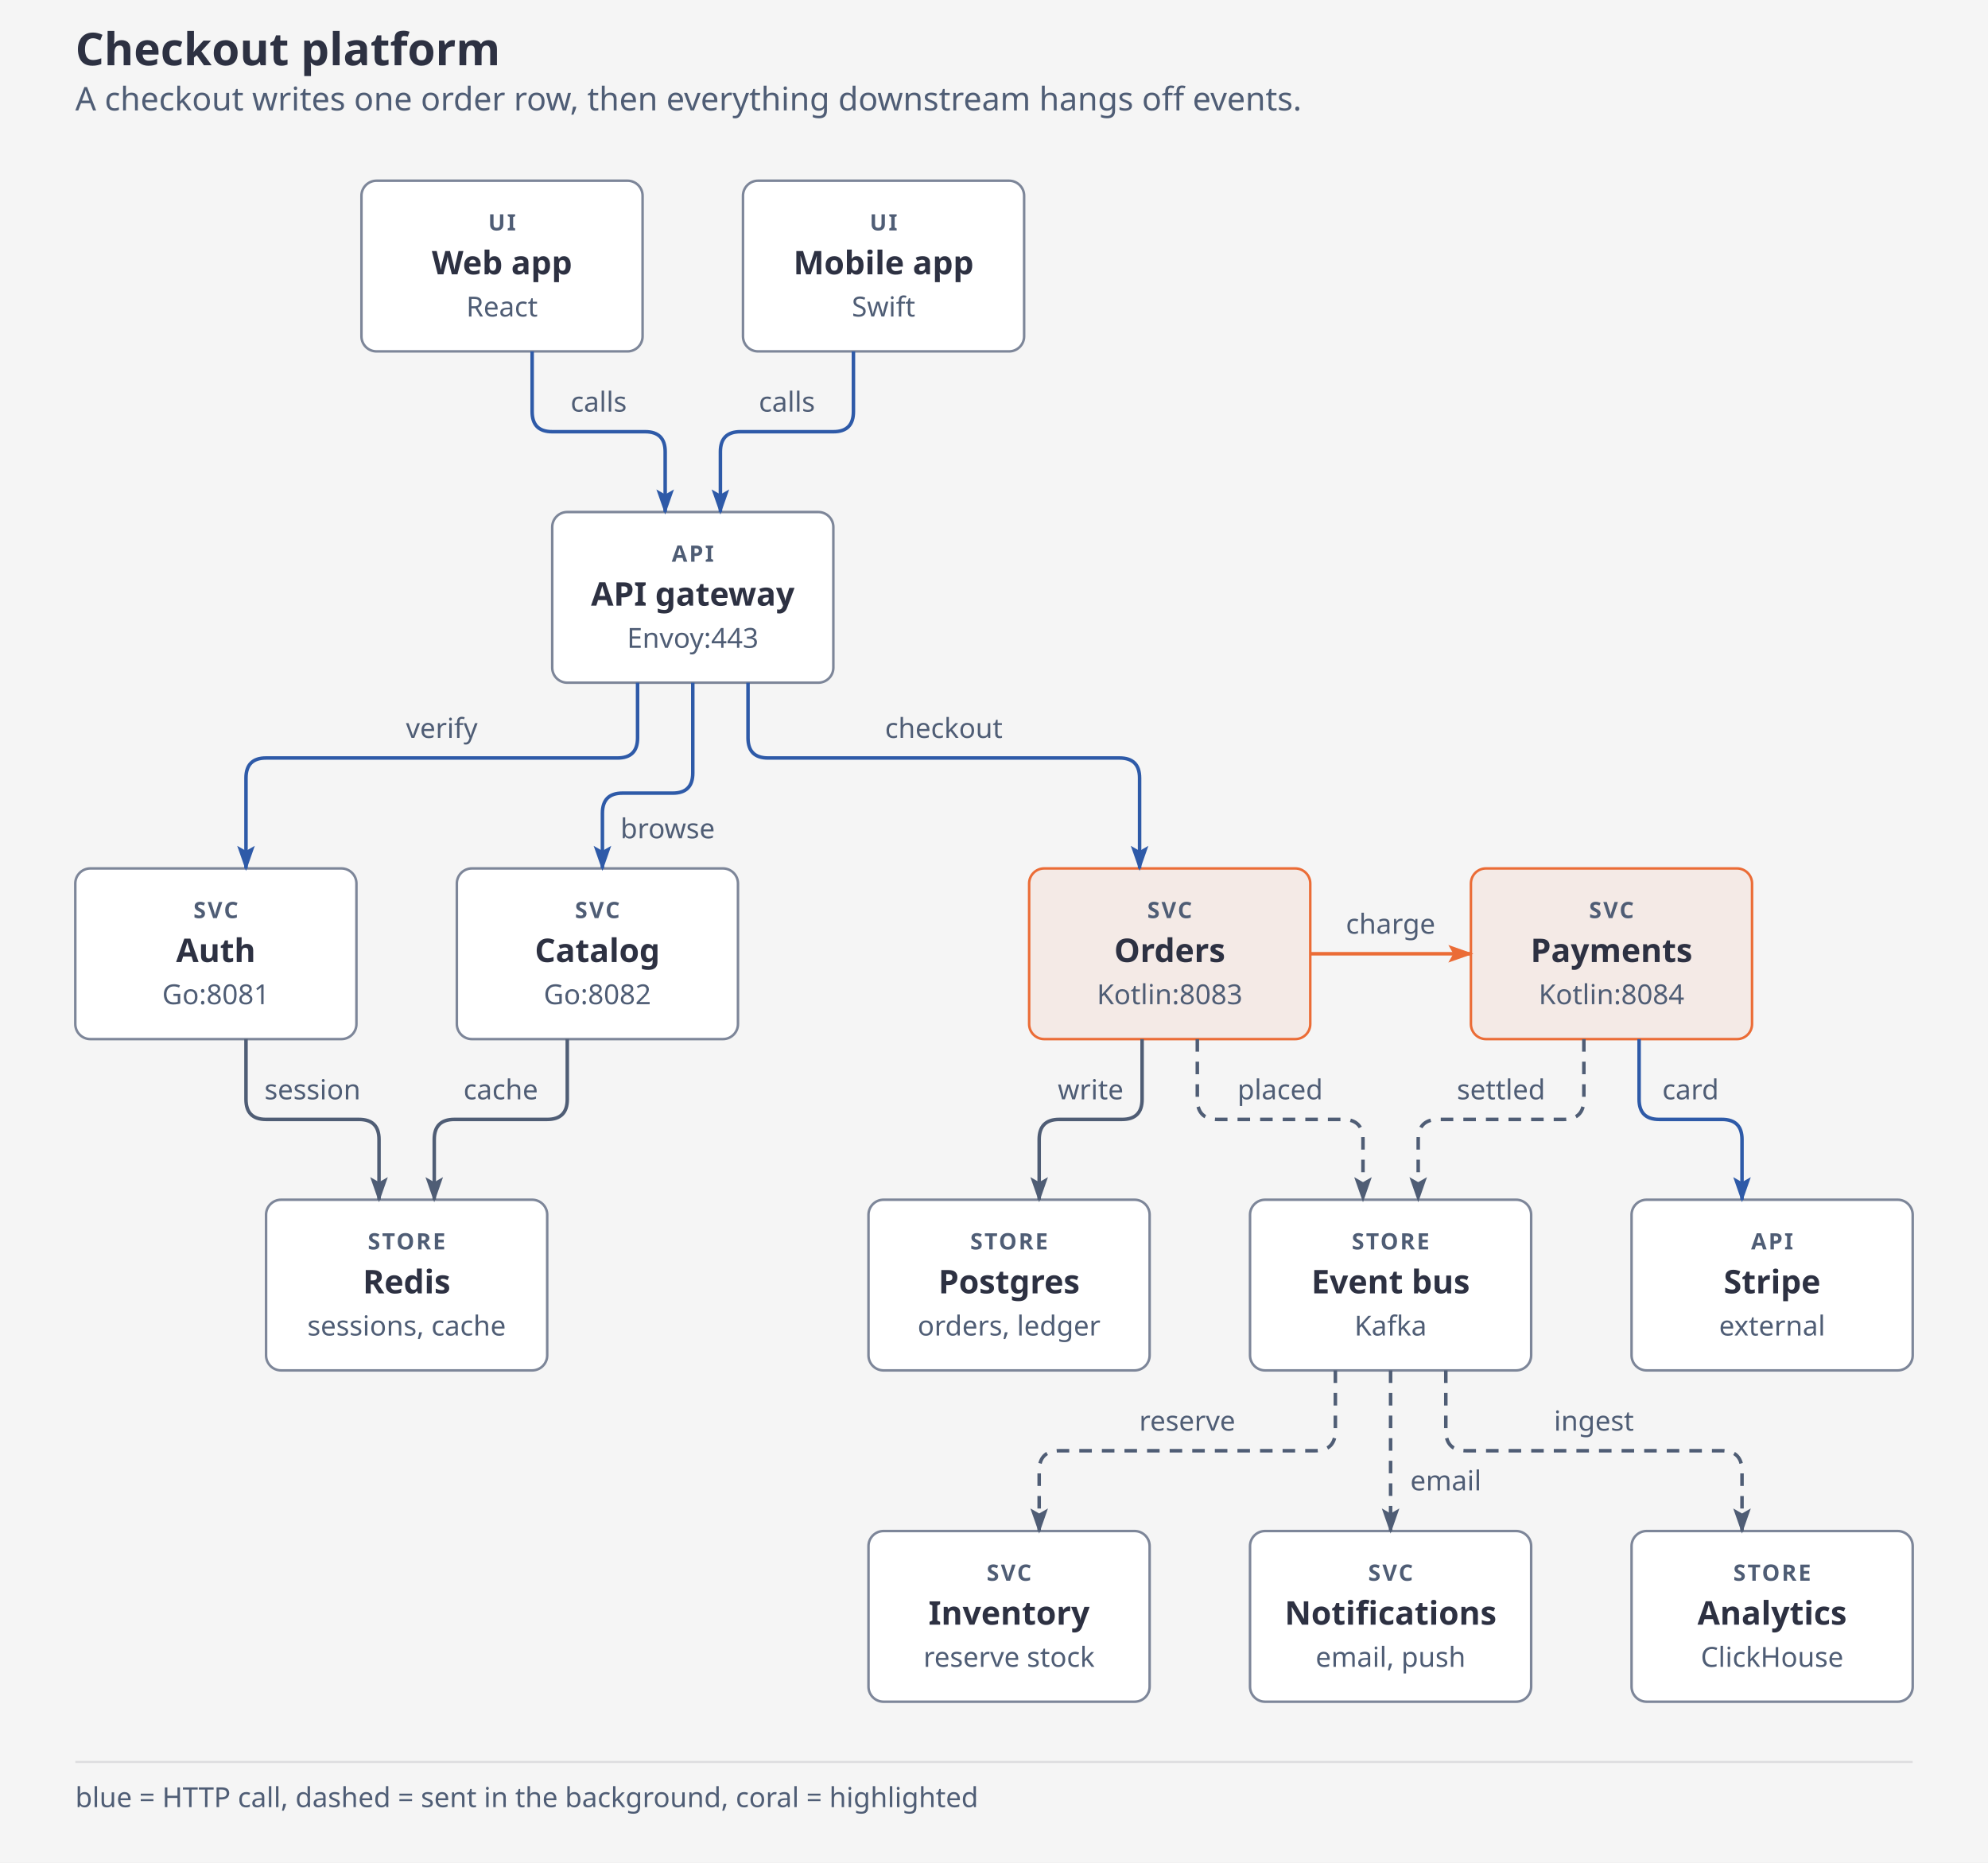
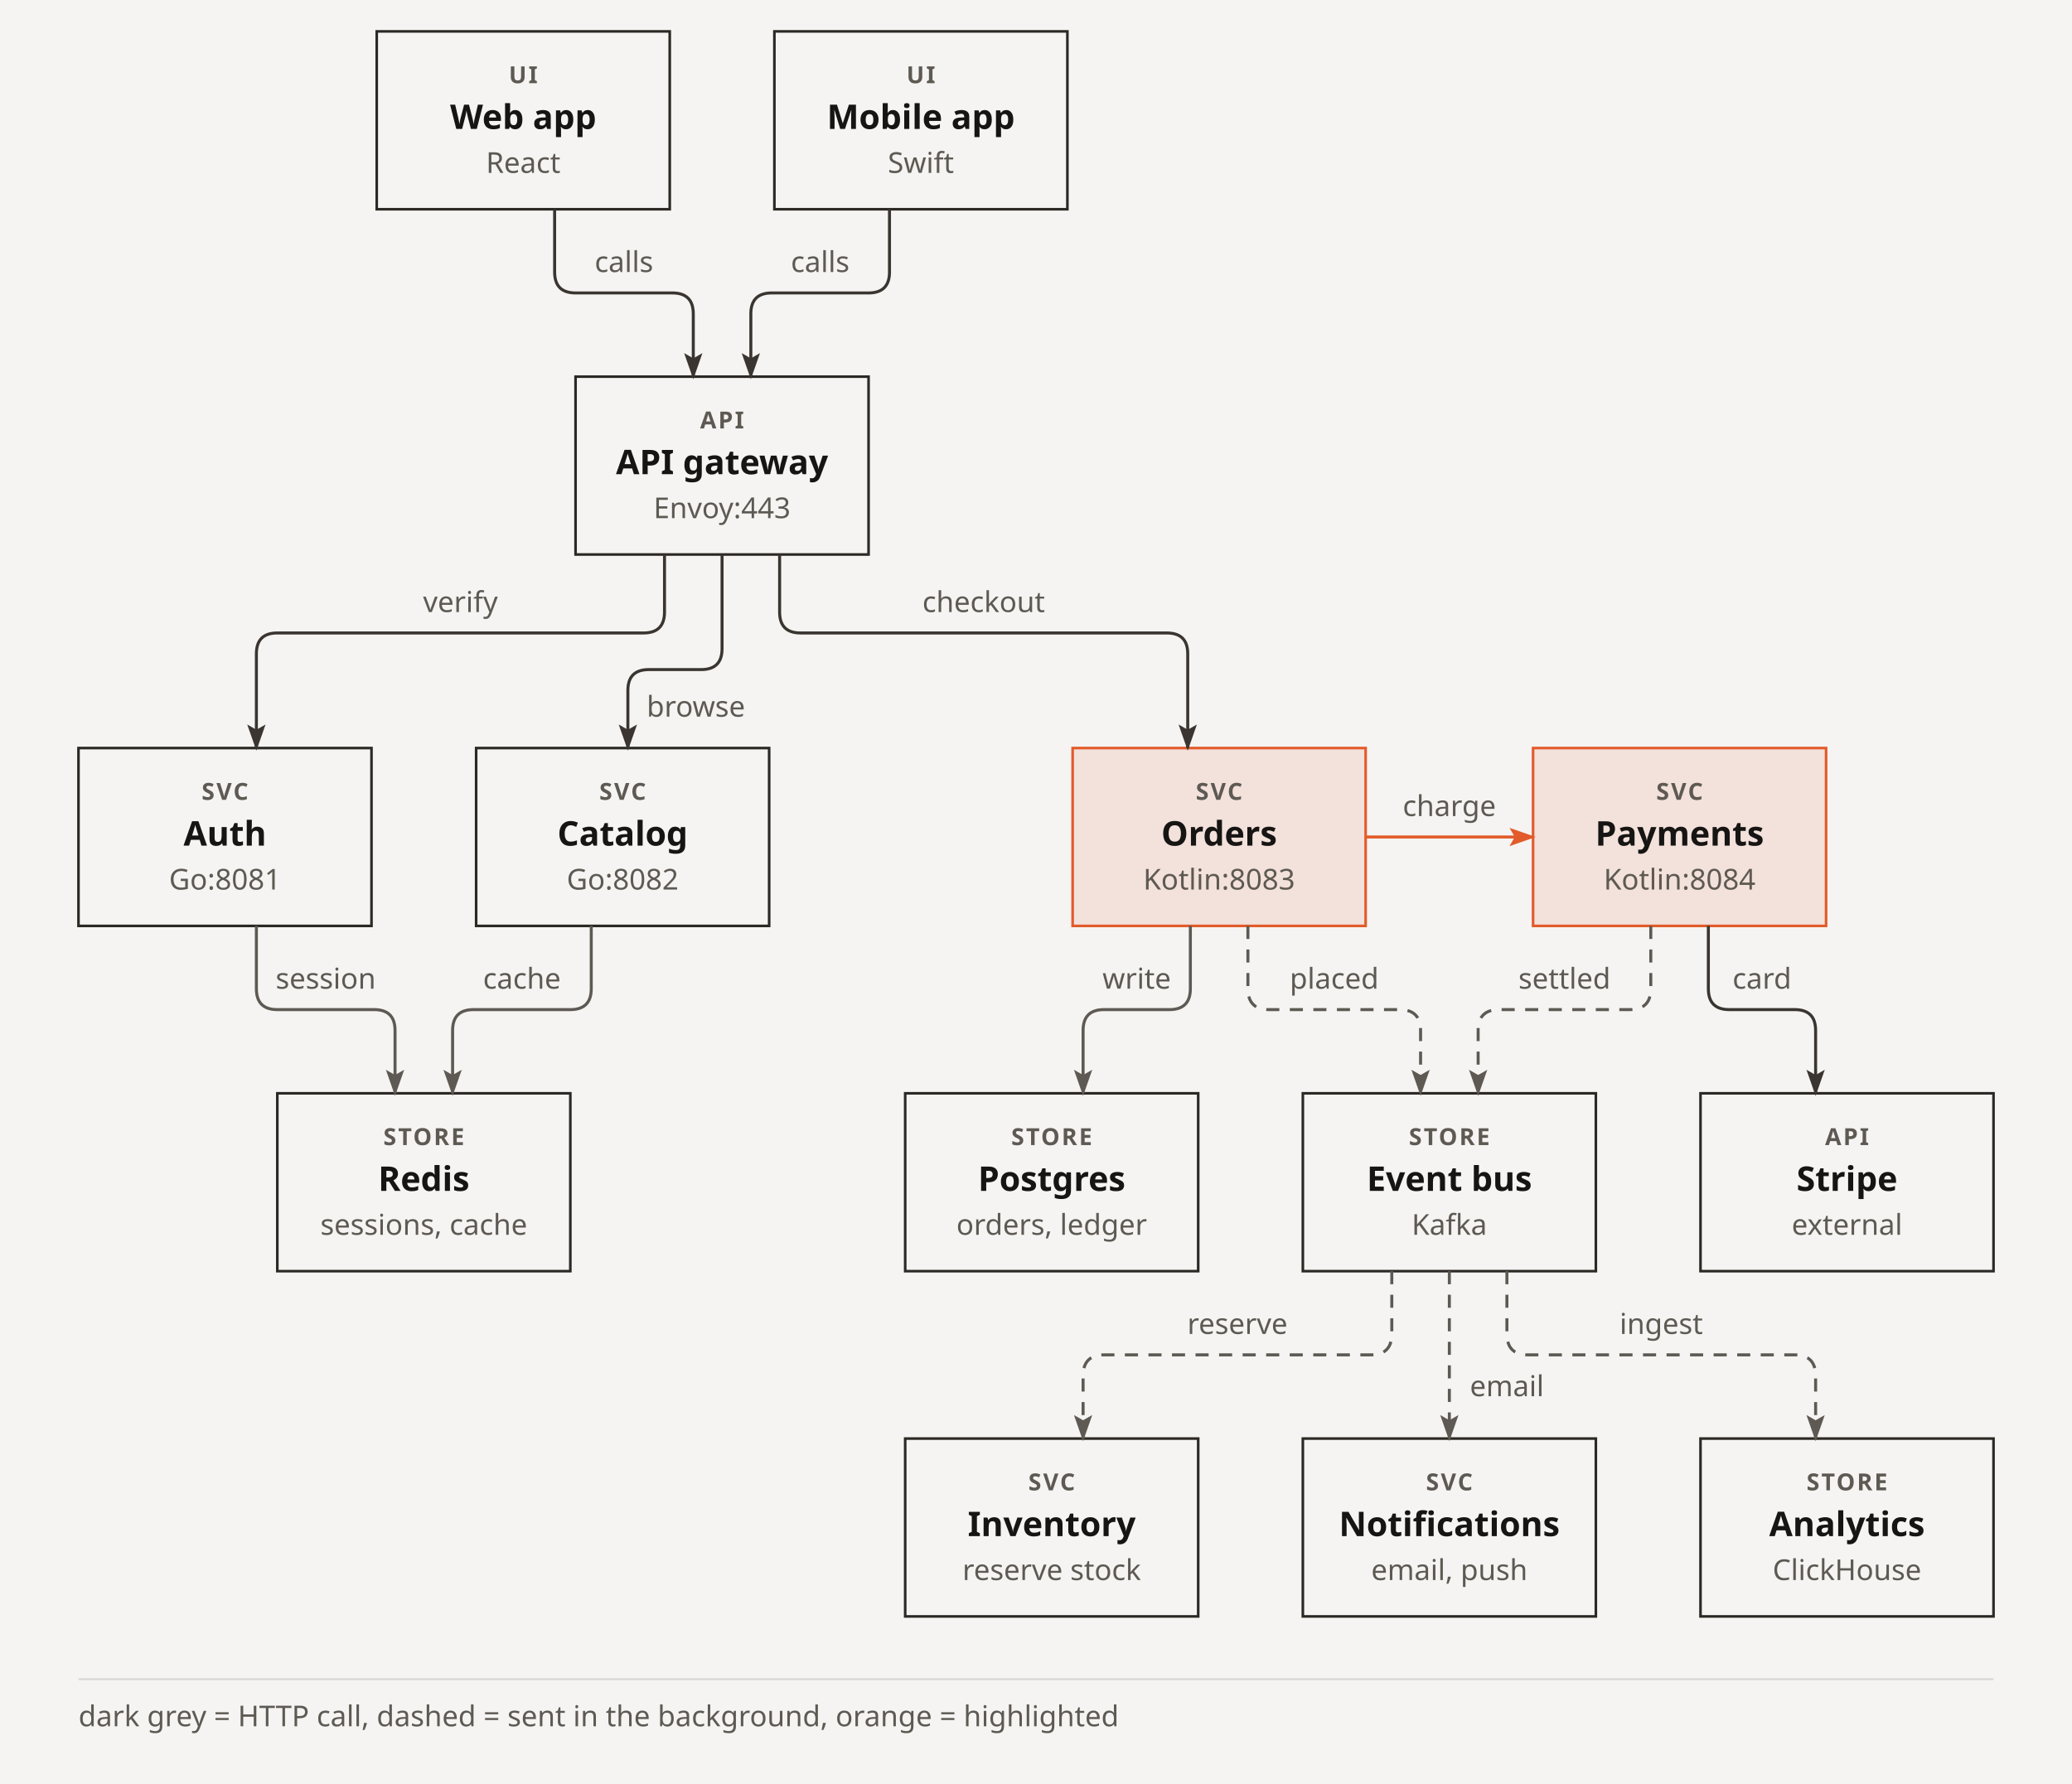
- <svg xmlns="http://www.w3.org/2000/svg" role="graphics-document" aria-roledescription="architecture diagram" data-legibility="all" viewBox="0 0 792 742" width="792">
-   <rect width="792" height="742" fill="#f5f5f5" aria-hidden="true" />
+ <svg xmlns="http://www.w3.org/2000/svg" role="graphics-document" aria-roledescription="architecture diagram" data-legibility="all" viewBox="0 66 792 682" width="792">
+   <rect width="792" height="748" fill="#f5f4f2" aria-hidden="true" />
  <defs>
    <marker id="a" markerWidth="10" markerHeight="7" refX="9" refY="3.5" orient="auto" markerUnits="userSpaceOnUse">
-       <polygon points="0 0,10 3.5,0 7,2 3.5" fill="#4f5d75" />
+       <polygon points="0 0,10 3.5,0 7,2 3.5" fill="#5e5953" />
    </marker>
    <marker id="aa" markerWidth="10" markerHeight="7" refX="9" refY="3.5" orient="auto" markerUnits="userSpaceOnUse">
-       <polygon points="0 0,10 3.5,0 7,2 3.5" fill="#eb6c36" />
+       <polygon points="0 0,10 3.5,0 7,2 3.5" fill="#e25b2a" />
    </marker>
    <marker id="al" markerWidth="10" markerHeight="7" refX="9" refY="3.5" orient="auto" markerUnits="userSpaceOnUse">
-       <polygon points="0 0,10 3.5,0 7,2 3.5" fill="#2e5aa8" />
+       <polygon points="0 0,10 3.5,0 7,2 3.5" fill="#3a3530" />
    </marker>
    <marker id="ar" markerWidth="10" markerHeight="7" refX="9" refY="3.5" orient="auto" markerUnits="userSpaceOnUse">
-       <polygon points="0 0,10 3.5,0 7,2 3.5" fill="#636c82" />
+       <polygon points="0 0,10 3.5,0 7,2 3.5" fill="#8c867e" />
    </marker>
  </defs>
-   <text x="30" y="26" font-size="18" font-weight="600" font-family="system-ui, 'Segoe UI', sans-serif" fill="#2d3142">Checkout platform</text>
-   <text x="30" y="44" font-size="13" font-family="system-ui, 'Segoe UI', sans-serif" fill="#4f5d75">A checkout writes one order row, then everything downstream hangs off events.</text>
-   <rect x="144" y="72" width="112" height="68" rx="6" fill="#f5f5f5" aria-hidden="true" />
-   <rect x="144" y="72" width="112" height="68" rx="6" fill="#ffffff" stroke="#7d8699" data-node="web" data-label="Web app" role="graphics-symbol" aria-roledescription="box" aria-label="Web app, React" />
-   <text x="200" y="91.8" font-size="9" font-weight="600" font-family="system-ui, 'Segoe UI', sans-serif" letter-spacing="0.7" fill="#4f5d75" text-anchor="middle" aria-hidden="true">UI</text>
-   <text x="200" y="109.3" font-size="13" font-weight="600" font-family="system-ui, 'Segoe UI', sans-serif" fill="#2d3142" text-anchor="middle" aria-hidden="true">Web app</text>
-   <text x="200" y="126.1" font-size="11" font-family="system-ui, 'Segoe UI', sans-serif" fill="#4f5d75" text-anchor="middle" aria-hidden="true">React</text>
-   <rect x="296" y="72" width="112" height="68" rx="6" fill="#f5f5f5" aria-hidden="true" />
-   <rect x="296" y="72" width="112" height="68" rx="6" fill="#ffffff" stroke="#7d8699" data-node="mobile" data-label="Mobile app" role="graphics-symbol" aria-roledescription="box" aria-label="Mobile app, Swift" />
-   <text x="352" y="91.8" font-size="9" font-weight="600" font-family="system-ui, 'Segoe UI', sans-serif" letter-spacing="0.7" fill="#4f5d75" text-anchor="middle" aria-hidden="true">UI</text>
-   <text x="352" y="109.3" font-size="13" font-weight="600" font-family="system-ui, 'Segoe UI', sans-serif" fill="#2d3142" text-anchor="middle" aria-hidden="true">Mobile app</text>
-   <text x="352" y="126.1" font-size="11" font-family="system-ui, 'Segoe UI', sans-serif" fill="#4f5d75" text-anchor="middle" aria-hidden="true">Swift</text>
-   <rect x="220" y="204" width="112" height="68" rx="6" fill="#f5f5f5" aria-hidden="true" />
-   <rect x="220" y="204" width="112" height="68" rx="6" fill="#ffffff" stroke="#7d8699" data-node="gw" data-label="API gateway" role="graphics-symbol" aria-roledescription="box" aria-label="API gateway, Envoy:443" />
-   <text x="276" y="223.8" font-size="9" font-weight="600" font-family="system-ui, 'Segoe UI', sans-serif" letter-spacing="0.7" fill="#4f5d75" text-anchor="middle" aria-hidden="true">API</text>
-   <text x="276" y="241.3" font-size="13" font-weight="600" font-family="system-ui, 'Segoe UI', sans-serif" fill="#2d3142" text-anchor="middle" aria-hidden="true">API gateway</text>
-   <text x="276" y="258.1" font-size="11" font-family="system-ui, 'Segoe UI', sans-serif" fill="#4f5d75" text-anchor="middle" aria-hidden="true">Envoy:443</text>
-   <rect x="30" y="346" width="112" height="68" rx="6" fill="#f5f5f5" aria-hidden="true" />
-   <rect x="30" y="346" width="112" height="68" rx="6" fill="#ffffff" stroke="#7d8699" data-node="auth" data-label="Auth" role="graphics-symbol" aria-roledescription="box" aria-label="Auth, Go:8081" />
-   <text x="86" y="365.8" font-size="9" font-weight="600" font-family="system-ui, 'Segoe UI', sans-serif" letter-spacing="0.7" fill="#4f5d75" text-anchor="middle" aria-hidden="true">SVC</text>
-   <text x="86" y="383.3" font-size="13" font-weight="600" font-family="system-ui, 'Segoe UI', sans-serif" fill="#2d3142" text-anchor="middle" aria-hidden="true">Auth</text>
-   <text x="86" y="400.1" font-size="11" font-family="system-ui, 'Segoe UI', sans-serif" fill="#4f5d75" text-anchor="middle" aria-hidden="true">Go:8081</text>
-   <rect x="182" y="346" width="112" height="68" rx="6" fill="#f5f5f5" aria-hidden="true" />
-   <rect x="182" y="346" width="112" height="68" rx="6" fill="#ffffff" stroke="#7d8699" data-node="catalog" data-label="Catalog" role="graphics-symbol" aria-roledescription="box" aria-label="Catalog, Go:8082" />
-   <text x="238" y="365.8" font-size="9" font-weight="600" font-family="system-ui, 'Segoe UI', sans-serif" letter-spacing="0.7" fill="#4f5d75" text-anchor="middle" aria-hidden="true">SVC</text>
-   <text x="238" y="383.3" font-size="13" font-weight="600" font-family="system-ui, 'Segoe UI', sans-serif" fill="#2d3142" text-anchor="middle" aria-hidden="true">Catalog</text>
-   <text x="238" y="400.1" font-size="11" font-family="system-ui, 'Segoe UI', sans-serif" fill="#4f5d75" text-anchor="middle" aria-hidden="true">Go:8082</text>
-   <rect x="410" y="346" width="112" height="68" rx="6" fill="#f5f5f5" aria-hidden="true" />
-   <rect x="410" y="346" width="112" height="68" rx="6" fill="rgba(235,108,54,0.08)" stroke="#eb6c36" data-node="orders" data-label="Orders" role="graphics-symbol" aria-roledescription="box" aria-label="Orders, Kotlin:8083" />
-   <text x="466" y="365.8" font-size="9" font-weight="600" font-family="system-ui, 'Segoe UI', sans-serif" letter-spacing="0.7" fill="#4f5d75" text-anchor="middle" aria-hidden="true">SVC</text>
-   <text x="466" y="383.3" font-size="13" font-weight="600" font-family="system-ui, 'Segoe UI', sans-serif" fill="#2d3142" text-anchor="middle" aria-hidden="true">Orders</text>
-   <text x="466" y="400.1" font-size="11" font-family="system-ui, 'Segoe UI', sans-serif" fill="#4f5d75" text-anchor="middle" aria-hidden="true">Kotlin:8083</text>
-   <rect x="586" y="346" width="112" height="68" rx="6" fill="#f5f5f5" aria-hidden="true" />
-   <rect x="586" y="346" width="112" height="68" rx="6" fill="rgba(235,108,54,0.08)" stroke="#eb6c36" data-node="pay" data-label="Payments" role="graphics-symbol" aria-roledescription="box" aria-label="Payments, Kotlin:8084" />
-   <text x="642" y="365.8" font-size="9" font-weight="600" font-family="system-ui, 'Segoe UI', sans-serif" letter-spacing="0.7" fill="#4f5d75" text-anchor="middle" aria-hidden="true">SVC</text>
-   <text x="642" y="383.3" font-size="13" font-weight="600" font-family="system-ui, 'Segoe UI', sans-serif" fill="#2d3142" text-anchor="middle" aria-hidden="true">Payments</text>
-   <text x="642" y="400.1" font-size="11" font-family="system-ui, 'Segoe UI', sans-serif" fill="#4f5d75" text-anchor="middle" aria-hidden="true">Kotlin:8084</text>
-   <rect x="106" y="478" width="112" height="68" rx="6" fill="#f5f5f5" aria-hidden="true" />
-   <rect x="106" y="478" width="112" height="68" rx="6" fill="#ffffff" stroke="#7d8699" data-node="redis" data-label="Redis" role="graphics-symbol" aria-roledescription="box" aria-label="Redis, sessions, cache" />
-   <text x="162" y="497.8" font-size="9" font-weight="600" font-family="system-ui, 'Segoe UI', sans-serif" letter-spacing="0.7" fill="#4f5d75" text-anchor="middle" aria-hidden="true">STORE</text>
-   <text x="162" y="515.3" font-size="13" font-weight="600" font-family="system-ui, 'Segoe UI', sans-serif" fill="#2d3142" text-anchor="middle" aria-hidden="true">Redis</text>
-   <text x="162" y="532.1" font-size="11" font-family="system-ui, 'Segoe UI', sans-serif" fill="#4f5d75" text-anchor="middle" aria-hidden="true">sessions, cache</text>
-   <rect x="346" y="478" width="112" height="68" rx="6" fill="#f5f5f5" aria-hidden="true" />
-   <rect x="346" y="478" width="112" height="68" rx="6" fill="#ffffff" stroke="#7d8699" data-node="pg" data-label="Postgres" role="graphics-symbol" aria-roledescription="box" aria-label="Postgres, orders, ledger" />
-   <text x="402" y="497.8" font-size="9" font-weight="600" font-family="system-ui, 'Segoe UI', sans-serif" letter-spacing="0.7" fill="#4f5d75" text-anchor="middle" aria-hidden="true">STORE</text>
-   <text x="402" y="515.3" font-size="13" font-weight="600" font-family="system-ui, 'Segoe UI', sans-serif" fill="#2d3142" text-anchor="middle" aria-hidden="true">Postgres</text>
-   <text x="402" y="532.1" font-size="11" font-family="system-ui, 'Segoe UI', sans-serif" fill="#4f5d75" text-anchor="middle" aria-hidden="true">orders, ledger</text>
-   <rect x="498" y="478" width="112" height="68" rx="6" fill="#f5f5f5" aria-hidden="true" />
-   <rect x="498" y="478" width="112" height="68" rx="6" fill="#ffffff" stroke="#7d8699" data-node="bus" data-label="Event bus" role="graphics-symbol" aria-roledescription="box" aria-label="Event bus, Kafka" />
-   <text x="554" y="497.8" font-size="9" font-weight="600" font-family="system-ui, 'Segoe UI', sans-serif" letter-spacing="0.7" fill="#4f5d75" text-anchor="middle" aria-hidden="true">STORE</text>
-   <text x="554" y="515.3" font-size="13" font-weight="600" font-family="system-ui, 'Segoe UI', sans-serif" fill="#2d3142" text-anchor="middle" aria-hidden="true">Event bus</text>
-   <text x="554" y="532.1" font-size="11" font-family="system-ui, 'Segoe UI', sans-serif" fill="#4f5d75" text-anchor="middle" aria-hidden="true">Kafka</text>
-   <rect x="650" y="478" width="112" height="68" rx="6" fill="#f5f5f5" aria-hidden="true" />
-   <rect x="650" y="478" width="112" height="68" rx="6" fill="#ffffff" stroke="#7d8699" data-node="stripe" data-label="Stripe" role="graphics-symbol" aria-roledescription="box" aria-label="Stripe, external" />
-   <text x="706" y="497.8" font-size="9" font-weight="600" font-family="system-ui, 'Segoe UI', sans-serif" letter-spacing="0.7" fill="#4f5d75" text-anchor="middle" aria-hidden="true">API</text>
-   <text x="706" y="515.3" font-size="13" font-weight="600" font-family="system-ui, 'Segoe UI', sans-serif" fill="#2d3142" text-anchor="middle" aria-hidden="true">Stripe</text>
-   <text x="706" y="532.1" font-size="11" font-family="system-ui, 'Segoe UI', sans-serif" fill="#4f5d75" text-anchor="middle" aria-hidden="true">external</text>
-   <rect x="346" y="610" width="112" height="68" rx="6" fill="#f5f5f5" aria-hidden="true" />
-   <rect x="346" y="610" width="112" height="68" rx="6" fill="#ffffff" stroke="#7d8699" data-node="inventory" data-label="Inventory" role="graphics-symbol" aria-roledescription="box" aria-label="Inventory, reserve stock" />
-   <text x="402" y="629.8" font-size="9" font-weight="600" font-family="system-ui, 'Segoe UI', sans-serif" letter-spacing="0.7" fill="#4f5d75" text-anchor="middle" aria-hidden="true">SVC</text>
-   <text x="402" y="647.3" font-size="13" font-weight="600" font-family="system-ui, 'Segoe UI', sans-serif" fill="#2d3142" text-anchor="middle" aria-hidden="true">Inventory</text>
-   <text x="402" y="664.1" font-size="11" font-family="system-ui, 'Segoe UI', sans-serif" fill="#4f5d75" text-anchor="middle" aria-hidden="true">reserve stock</text>
-   <rect x="498" y="610" width="112" height="68" rx="6" fill="#f5f5f5" aria-hidden="true" />
-   <rect x="498" y="610" width="112" height="68" rx="6" fill="#ffffff" stroke="#7d8699" data-node="notify" data-label="Notifications" role="graphics-symbol" aria-roledescription="box" aria-label="Notifications, email, push" />
-   <text x="554" y="629.8" font-size="9" font-weight="600" font-family="system-ui, 'Segoe UI', sans-serif" letter-spacing="0.7" fill="#4f5d75" text-anchor="middle" aria-hidden="true">SVC</text>
-   <text x="554" y="647.3" font-size="13" font-weight="600" font-family="system-ui, 'Segoe UI', sans-serif" fill="#2d3142" text-anchor="middle" aria-hidden="true">Notifications</text>
-   <text x="554" y="664.1" font-size="11" font-family="system-ui, 'Segoe UI', sans-serif" fill="#4f5d75" text-anchor="middle" aria-hidden="true">email, push</text>
-   <rect x="650" y="610" width="112" height="68" rx="6" fill="#f5f5f5" aria-hidden="true" />
-   <rect x="650" y="610" width="112" height="68" rx="6" fill="#ffffff" stroke="#7d8699" data-node="analytics" data-label="Analytics" role="graphics-symbol" aria-roledescription="box" aria-label="Analytics, ClickHouse" />
-   <text x="706" y="629.8" font-size="9" font-weight="600" font-family="system-ui, 'Segoe UI', sans-serif" letter-spacing="0.7" fill="#4f5d75" text-anchor="middle" aria-hidden="true">STORE</text>
-   <text x="706" y="647.3" font-size="13" font-weight="600" font-family="system-ui, 'Segoe UI', sans-serif" fill="#2d3142" text-anchor="middle" aria-hidden="true">Analytics</text>
-   <text x="706" y="664.1" font-size="11" font-family="system-ui, 'Segoe UI', sans-serif" fill="#4f5d75" text-anchor="middle" aria-hidden="true">ClickHouse</text>
-   <path d="M212,140 L212,164 Q212,172 220,172 L257,172 Q265,172 265,180 L265,204" fill="none" stroke="#2e5aa8" stroke-width="1.4" marker-end="url(#al)" data-from="web" data-to="gw" data-label="calls" data-id="web-&gt;gw:calls" data-from-port="s" data-to-port="n" role="graphics-symbol" aria-roledescription="arrow" aria-label="Web app to API gateway: calls" />
-   <path d="M340,140 L340,164 Q340,172 332,172 L295,172 Q287,172 287,180 L287,204" fill="none" stroke="#2e5aa8" stroke-width="1.4" marker-end="url(#al)" data-from="mobile" data-to="gw" data-label="calls" data-id="mobile-&gt;gw:calls" data-from-port="s" data-to-port="n" role="graphics-symbol" aria-roledescription="arrow" aria-label="Mobile app to API gateway: calls" />
-   <path d="M254,272 L254,294 Q254,302 246,302 L106,302 Q98,302 98,310 L98,346" fill="none" stroke="#2e5aa8" stroke-width="1.4" marker-end="url(#al)" data-from="gw" data-to="auth" data-label="verify" data-id="gw-&gt;auth:verify" data-from-port="s" data-to-port="n" role="graphics-symbol" aria-roledescription="arrow" aria-label="API gateway to Auth: verify" />
-   <path d="M276,272 L276,308 Q276,316 268,316 L248,316 Q240,316 240,324 L240,346" fill="none" stroke="#2e5aa8" stroke-width="1.4" marker-end="url(#al)" data-from="gw" data-to="catalog" data-label="browse" data-id="gw-&gt;catalog:browse" data-from-port="s" data-to-port="n" role="graphics-symbol" aria-roledescription="arrow" aria-label="API gateway to Catalog: browse" />
-   <path d="M298,272 L298,294 Q298,302 306,302 L446,302 Q454,302 454,310 L454,346" fill="none" stroke="#2e5aa8" stroke-width="1.4" marker-end="url(#al)" data-from="gw" data-to="orders" data-label="checkout" data-id="gw-&gt;orders:checkout" data-from-port="s" data-to-port="n" role="graphics-symbol" aria-roledescription="arrow" aria-label="API gateway to Orders: checkout" />
-   <path d="M522,380 L586,380" fill="none" stroke="#eb6c36" stroke-width="1.4" marker-end="url(#aa)" data-from="orders" data-to="pay" data-label="charge" data-id="orders-&gt;pay:charge" data-from-port="e" data-to-port="w" role="graphics-symbol" aria-roledescription="arrow" aria-label="Orders to Payments: charge" />
-   <path d="M98,414 L98,438 Q98,446 106,446 L143,446 Q151,446 151,454 L151,478" fill="none" stroke="#4f5d75" stroke-width="1.4" marker-end="url(#a)" data-from="auth" data-to="redis" data-label="session" data-id="auth-&gt;redis:session" data-from-port="s" data-to-port="n" role="graphics-symbol" aria-roledescription="arrow" aria-label="Auth to Redis: session" />
-   <path d="M226,414 L226,438 Q226,446 218,446 L181,446 Q173,446 173,454 L173,478" fill="none" stroke="#4f5d75" stroke-width="1.4" marker-end="url(#a)" data-from="catalog" data-to="redis" data-label="cache" data-id="catalog-&gt;redis:cache" data-from-port="s" data-to-port="n" role="graphics-symbol" aria-roledescription="arrow" aria-label="Catalog to Redis: cache" />
-   <path d="M455,414 L455,438 Q455,446 447,446 L422,446 Q414,446 414,454 L414,478" fill="none" stroke="#4f5d75" stroke-width="1.4" marker-end="url(#a)" data-from="orders" data-to="pg" data-label="write" data-id="orders-&gt;pg:write" data-from-port="s" data-to-port="n" role="graphics-symbol" aria-roledescription="arrow" aria-label="Orders to Postgres: write" />
-   <path d="M477,414 L477,438 Q477,446 485,446 L535,446 Q543,446 543,454 L543,478" fill="none" stroke="#4f5d75" stroke-width="1.4" stroke-dasharray="5,4" marker-end="url(#a)" data-from="orders" data-to="bus" data-label="placed" data-id="orders-&gt;bus:placed" data-from-port="s" data-to-port="n" role="graphics-symbol" aria-roledescription="arrow" aria-label="Orders to Event bus: placed" />
-   <path d="M653,414 L653,438 Q653,446 661,446 L686,446 Q694,446 694,454 L694,478" fill="none" stroke="#2e5aa8" stroke-width="1.4" marker-end="url(#al)" data-from="pay" data-to="stripe" data-label="card" data-id="pay-&gt;stripe:card" data-from-port="s" data-to-port="n" role="graphics-symbol" aria-roledescription="arrow" aria-label="Payments to Stripe: card" />
-   <path d="M631,414 L631,438 Q631,446 623,446 L573,446 Q565,446 565,454 L565,478" fill="none" stroke="#4f5d75" stroke-width="1.4" stroke-dasharray="5,4" marker-end="url(#a)" data-from="pay" data-to="bus" data-label="settled" data-id="pay-&gt;bus:settled" data-from-port="s" data-to-port="n" role="graphics-symbol" aria-roledescription="arrow" aria-label="Payments to Event bus: settled" />
-   <path d="M532,546 L532,570 Q532,578 524,578 L422,578 Q414,578 414,586 L414,610" fill="none" stroke="#4f5d75" stroke-width="1.4" stroke-dasharray="5,4" marker-end="url(#a)" data-from="bus" data-to="inventory" data-label="reserve" data-id="bus-&gt;inventory:reserve" data-from-port="s" data-to-port="n" role="graphics-symbol" aria-roledescription="arrow" aria-label="Event bus to Inventory: reserve" />
-   <path d="M554,546 L554,610" fill="none" stroke="#4f5d75" stroke-width="1.4" stroke-dasharray="5,4" marker-end="url(#a)" data-from="bus" data-to="notify" data-label="email" data-id="bus-&gt;notify:email" data-from-port="s" data-to-port="n" role="graphics-symbol" aria-roledescription="arrow" aria-label="Event bus to Notifications: email" />
-   <path d="M576,546 L576,570 Q576,578 584,578 L686,578 Q694,578 694,586 L694,610" fill="none" stroke="#4f5d75" stroke-width="1.4" stroke-dasharray="5,4" marker-end="url(#a)" data-from="bus" data-to="analytics" data-label="ingest" data-id="bus-&gt;analytics:ingest" data-from-port="s" data-to-port="n" role="graphics-symbol" aria-roledescription="arrow" aria-label="Event bus to Analytics: ingest" />
-   <rect x="222.5" y="152" width="32" height="16" rx="2" fill="#f5f5f5" aria-hidden="true" />
-   <text x="238.5" y="164" font-size="11" font-family="system-ui, 'Segoe UI', sans-serif" fill="#4f5d75" text-anchor="middle" aria-hidden="true">calls</text>
-   <rect x="297.5" y="152" width="32" height="16" rx="2" fill="#f5f5f5" aria-hidden="true" />
-   <text x="313.5" y="164" font-size="11" font-family="system-ui, 'Segoe UI', sans-serif" fill="#4f5d75" text-anchor="middle" aria-hidden="true">calls</text>
-   <rect x="158" y="282" width="36" height="16" rx="2" fill="#f5f5f5" aria-hidden="true" />
-   <text x="176" y="294" font-size="11" font-family="system-ui, 'Segoe UI', sans-serif" fill="#4f5d75" text-anchor="middle" aria-hidden="true">verify</text>
-   <rect x="244" y="322" width="44" height="16" rx="2" fill="#f5f5f5" aria-hidden="true" />
-   <text x="266" y="334" font-size="11" font-family="system-ui, 'Segoe UI', sans-serif" fill="#4f5d75" text-anchor="middle" aria-hidden="true">browse</text>
-   <rect x="350" y="282" width="52" height="16" rx="2" fill="#f5f5f5" aria-hidden="true" />
-   <text x="376" y="294" font-size="11" font-family="system-ui, 'Segoe UI', sans-serif" fill="#4f5d75" text-anchor="middle" aria-hidden="true">checkout</text>
-   <rect x="534" y="360" width="40" height="16" rx="2" fill="#f5f5f5" aria-hidden="true" />
-   <text x="554" y="372" font-size="11" font-family="system-ui, 'Segoe UI', sans-serif" fill="#4f5d75" text-anchor="middle" aria-hidden="true">charge</text>
-   <rect x="101.5" y="426" width="46" height="16" rx="2" fill="#f5f5f5" aria-hidden="true" />
-   <text x="124.5" y="438" font-size="11" font-family="system-ui, 'Segoe UI', sans-serif" fill="#4f5d75" text-anchor="middle" aria-hidden="true">session</text>
-   <rect x="181" y="426" width="37" height="16" rx="2" fill="#f5f5f5" aria-hidden="true" />
-   <text x="199.5" y="438" font-size="11" font-family="system-ui, 'Segoe UI', sans-serif" fill="#4f5d75" text-anchor="middle" aria-hidden="true">cache</text>
-   <rect x="418" y="426" width="33" height="16" rx="2" fill="#f5f5f5" aria-hidden="true" />
-   <text x="434.5" y="438" font-size="11" font-family="system-ui, 'Segoe UI', sans-serif" fill="#4f5d75" text-anchor="middle" aria-hidden="true">write</text>
-   <rect x="490" y="426" width="40" height="16" rx="2" fill="#f5f5f5" aria-hidden="true" />
-   <text x="510" y="438" font-size="11" font-family="system-ui, 'Segoe UI', sans-serif" fill="#4f5d75" text-anchor="middle" aria-hidden="true">placed</text>
-   <rect x="659" y="426" width="29" height="16" rx="2" fill="#f5f5f5" aria-hidden="true" />
-   <text x="673.5" y="438" font-size="11" font-family="system-ui, 'Segoe UI', sans-serif" fill="#4f5d75" text-anchor="middle" aria-hidden="true">card</text>
-   <rect x="577.5" y="426" width="41" height="16" rx="2" fill="#f5f5f5" aria-hidden="true" />
-   <text x="598" y="438" font-size="11" font-family="system-ui, 'Segoe UI', sans-serif" fill="#4f5d75" text-anchor="middle" aria-hidden="true">settled</text>
-   <rect x="451" y="558" width="44" height="16" rx="2" fill="#f5f5f5" aria-hidden="true" />
-   <text x="473" y="570" font-size="11" font-family="system-ui, 'Segoe UI', sans-serif" fill="#4f5d75" text-anchor="middle" aria-hidden="true">reserve</text>
-   <rect x="558" y="581.8" width="36" height="16" rx="2" fill="#f5f5f5" aria-hidden="true" />
-   <text x="576" y="593.8" font-size="11" font-family="system-ui, 'Segoe UI', sans-serif" fill="#4f5d75" text-anchor="middle" aria-hidden="true">email</text>
-   <rect x="616" y="558" width="38" height="16" rx="2" fill="#f5f5f5" aria-hidden="true" />
-   <text x="635" y="570" font-size="11" font-family="system-ui, 'Segoe UI', sans-serif" fill="#4f5d75" text-anchor="middle" aria-hidden="true">ingest</text>
-   <line x1="30" y1="702" x2="762" y2="702" stroke="rgba(45,49,66,0.12)" stroke-width=".8" aria-hidden="true" />
-   <text x="30" y="720" font-size="11" font-family="system-ui, 'Segoe UI', sans-serif" fill="#4f5d75">blue = HTTP call, dashed = sent in the background, coral = highlighted</text>
+   <text x="30" y="30" font-size="22" font-weight="500" font-family="system-ui, 'Segoe UI', sans-serif" fill="#161513" data-size-from="stylesheet 'site', rule 'figure::title'">Checkout platform</text>
+   <text x="30" y="50" font-size="14" font-family="system-ui, 'Segoe UI', sans-serif" fill="#5e5953" data-size-from="stylesheet 'site', rule 'figure::sub'">A checkout writes one order row, then everything downstream hangs off events.</text>
+   <rect x="144" y="78" width="112" height="68" rx="0" fill="#f5f4f2" aria-hidden="true" />
+   <rect x="144" y="78" width="112" height="68" rx="0" fill="#f5f4f2" stroke="#2c2824" stroke-width="1" data-node="web" data-label="Web app" role="graphics-symbol" aria-roledescription="box" aria-label="Web app, React" />
+   <text x="200" y="97.8" font-size="9" font-weight="600" font-family="system-ui, 'Segoe UI', sans-serif" letter-spacing="0.7" fill="#5e5953" text-anchor="middle" aria-hidden="true">UI</text>
+   <text x="200" y="115.3" font-size="13" font-weight="600" font-family="system-ui, 'Segoe UI', sans-serif" fill="#161513" text-anchor="middle" aria-hidden="true">Web app</text>
+   <text x="200" y="132.1" font-size="11" font-family="system-ui, 'Segoe UI', sans-serif" fill="#5e5953" text-anchor="middle" aria-hidden="true">React</text>
+   <rect x="296" y="78" width="112" height="68" rx="0" fill="#f5f4f2" aria-hidden="true" />
+   <rect x="296" y="78" width="112" height="68" rx="0" fill="#f5f4f2" stroke="#2c2824" stroke-width="1" data-node="mobile" data-label="Mobile app" role="graphics-symbol" aria-roledescription="box" aria-label="Mobile app, Swift" />
+   <text x="352" y="97.8" font-size="9" font-weight="600" font-family="system-ui, 'Segoe UI', sans-serif" letter-spacing="0.7" fill="#5e5953" text-anchor="middle" aria-hidden="true">UI</text>
+   <text x="352" y="115.3" font-size="13" font-weight="600" font-family="system-ui, 'Segoe UI', sans-serif" fill="#161513" text-anchor="middle" aria-hidden="true">Mobile app</text>
+   <text x="352" y="132.1" font-size="11" font-family="system-ui, 'Segoe UI', sans-serif" fill="#5e5953" text-anchor="middle" aria-hidden="true">Swift</text>
+   <rect x="220" y="210" width="112" height="68" rx="0" fill="#f5f4f2" aria-hidden="true" />
+   <rect x="220" y="210" width="112" height="68" rx="0" fill="#f5f4f2" stroke="#2c2824" stroke-width="1" data-node="gw" data-label="API gateway" role="graphics-symbol" aria-roledescription="box" aria-label="API gateway, Envoy:443" />
+   <text x="276" y="229.8" font-size="9" font-weight="600" font-family="system-ui, 'Segoe UI', sans-serif" letter-spacing="0.7" fill="#5e5953" text-anchor="middle" aria-hidden="true">API</text>
+   <text x="276" y="247.3" font-size="13" font-weight="600" font-family="system-ui, 'Segoe UI', sans-serif" fill="#161513" text-anchor="middle" aria-hidden="true">API gateway</text>
+   <text x="276" y="264.1" font-size="11" font-family="system-ui, 'Segoe UI', sans-serif" fill="#5e5953" text-anchor="middle" aria-hidden="true">Envoy:443</text>
+   <rect x="30" y="352" width="112" height="68" rx="0" fill="#f5f4f2" aria-hidden="true" />
+   <rect x="30" y="352" width="112" height="68" rx="0" fill="#f5f4f2" stroke="#2c2824" stroke-width="1" data-node="auth" data-label="Auth" role="graphics-symbol" aria-roledescription="box" aria-label="Auth, Go:8081" />
+   <text x="86" y="371.8" font-size="9" font-weight="600" font-family="system-ui, 'Segoe UI', sans-serif" letter-spacing="0.7" fill="#5e5953" text-anchor="middle" aria-hidden="true">SVC</text>
+   <text x="86" y="389.3" font-size="13" font-weight="600" font-family="system-ui, 'Segoe UI', sans-serif" fill="#161513" text-anchor="middle" aria-hidden="true">Auth</text>
+   <text x="86" y="406.1" font-size="11" font-family="system-ui, 'Segoe UI', sans-serif" fill="#5e5953" text-anchor="middle" aria-hidden="true">Go:8081</text>
+   <rect x="182" y="352" width="112" height="68" rx="0" fill="#f5f4f2" aria-hidden="true" />
+   <rect x="182" y="352" width="112" height="68" rx="0" fill="#f5f4f2" stroke="#2c2824" stroke-width="1" data-node="catalog" data-label="Catalog" role="graphics-symbol" aria-roledescription="box" aria-label="Catalog, Go:8082" />
+   <text x="238" y="371.8" font-size="9" font-weight="600" font-family="system-ui, 'Segoe UI', sans-serif" letter-spacing="0.7" fill="#5e5953" text-anchor="middle" aria-hidden="true">SVC</text>
+   <text x="238" y="389.3" font-size="13" font-weight="600" font-family="system-ui, 'Segoe UI', sans-serif" fill="#161513" text-anchor="middle" aria-hidden="true">Catalog</text>
+   <text x="238" y="406.1" font-size="11" font-family="system-ui, 'Segoe UI', sans-serif" fill="#5e5953" text-anchor="middle" aria-hidden="true">Go:8082</text>
+   <rect x="410" y="352" width="112" height="68" rx="0" fill="#f5f4f2" aria-hidden="true" />
+   <rect x="410" y="352" width="112" height="68" rx="0" fill="rgba(226,91,42,0.12)" stroke="#e25b2a" stroke-width="1" data-node="orders" data-label="Orders" role="graphics-symbol" aria-roledescription="box" aria-label="Orders, Kotlin:8083" />
+   <text x="466" y="371.8" font-size="9" font-weight="600" font-family="system-ui, 'Segoe UI', sans-serif" letter-spacing="0.7" fill="#5e5953" text-anchor="middle" aria-hidden="true">SVC</text>
+   <text x="466" y="389.3" font-size="13" font-weight="600" font-family="system-ui, 'Segoe UI', sans-serif" fill="#161513" text-anchor="middle" aria-hidden="true">Orders</text>
+   <text x="466" y="406.1" font-size="11" font-family="system-ui, 'Segoe UI', sans-serif" fill="#5e5953" text-anchor="middle" aria-hidden="true">Kotlin:8083</text>
+   <rect x="586" y="352" width="112" height="68" rx="0" fill="#f5f4f2" aria-hidden="true" />
+   <rect x="586" y="352" width="112" height="68" rx="0" fill="rgba(226,91,42,0.12)" stroke="#e25b2a" stroke-width="1" data-node="pay" data-label="Payments" role="graphics-symbol" aria-roledescription="box" aria-label="Payments, Kotlin:8084" />
+   <text x="642" y="371.8" font-size="9" font-weight="600" font-family="system-ui, 'Segoe UI', sans-serif" letter-spacing="0.7" fill="#5e5953" text-anchor="middle" aria-hidden="true">SVC</text>
+   <text x="642" y="389.3" font-size="13" font-weight="600" font-family="system-ui, 'Segoe UI', sans-serif" fill="#161513" text-anchor="middle" aria-hidden="true">Payments</text>
+   <text x="642" y="406.1" font-size="11" font-family="system-ui, 'Segoe UI', sans-serif" fill="#5e5953" text-anchor="middle" aria-hidden="true">Kotlin:8084</text>
+   <rect x="106" y="484" width="112" height="68" rx="0" fill="#f5f4f2" aria-hidden="true" />
+   <rect x="106" y="484" width="112" height="68" rx="0" fill="#f5f4f2" stroke="#2c2824" stroke-width="1" data-node="redis" data-label="Redis" role="graphics-symbol" aria-roledescription="box" aria-label="Redis, sessions, cache" />
+   <text x="162" y="503.8" font-size="9" font-weight="600" font-family="system-ui, 'Segoe UI', sans-serif" letter-spacing="0.7" fill="#5e5953" text-anchor="middle" aria-hidden="true">STORE</text>
+   <text x="162" y="521.3" font-size="13" font-weight="600" font-family="system-ui, 'Segoe UI', sans-serif" fill="#161513" text-anchor="middle" aria-hidden="true">Redis</text>
+   <text x="162" y="538.1" font-size="11" font-family="system-ui, 'Segoe UI', sans-serif" fill="#5e5953" text-anchor="middle" aria-hidden="true">sessions, cache</text>
+   <rect x="346" y="484" width="112" height="68" rx="0" fill="#f5f4f2" aria-hidden="true" />
+   <rect x="346" y="484" width="112" height="68" rx="0" fill="#f5f4f2" stroke="#2c2824" stroke-width="1" data-node="pg" data-label="Postgres" role="graphics-symbol" aria-roledescription="box" aria-label="Postgres, orders, ledger" />
+   <text x="402" y="503.8" font-size="9" font-weight="600" font-family="system-ui, 'Segoe UI', sans-serif" letter-spacing="0.7" fill="#5e5953" text-anchor="middle" aria-hidden="true">STORE</text>
+   <text x="402" y="521.3" font-size="13" font-weight="600" font-family="system-ui, 'Segoe UI', sans-serif" fill="#161513" text-anchor="middle" aria-hidden="true">Postgres</text>
+   <text x="402" y="538.1" font-size="11" font-family="system-ui, 'Segoe UI', sans-serif" fill="#5e5953" text-anchor="middle" aria-hidden="true">orders, ledger</text>
+   <rect x="498" y="484" width="112" height="68" rx="0" fill="#f5f4f2" aria-hidden="true" />
+   <rect x="498" y="484" width="112" height="68" rx="0" fill="#f5f4f2" stroke="#2c2824" stroke-width="1" data-node="bus" data-label="Event bus" role="graphics-symbol" aria-roledescription="box" aria-label="Event bus, Kafka" />
+   <text x="554" y="503.8" font-size="9" font-weight="600" font-family="system-ui, 'Segoe UI', sans-serif" letter-spacing="0.7" fill="#5e5953" text-anchor="middle" aria-hidden="true">STORE</text>
+   <text x="554" y="521.3" font-size="13" font-weight="600" font-family="system-ui, 'Segoe UI', sans-serif" fill="#161513" text-anchor="middle" aria-hidden="true">Event bus</text>
+   <text x="554" y="538.1" font-size="11" font-family="system-ui, 'Segoe UI', sans-serif" fill="#5e5953" text-anchor="middle" aria-hidden="true">Kafka</text>
+   <rect x="650" y="484" width="112" height="68" rx="0" fill="#f5f4f2" aria-hidden="true" />
+   <rect x="650" y="484" width="112" height="68" rx="0" fill="#f5f4f2" stroke="#2c2824" stroke-width="1" data-node="stripe" data-label="Stripe" role="graphics-symbol" aria-roledescription="box" aria-label="Stripe, external" />
+   <text x="706" y="503.8" font-size="9" font-weight="600" font-family="system-ui, 'Segoe UI', sans-serif" letter-spacing="0.7" fill="#5e5953" text-anchor="middle" aria-hidden="true">API</text>
+   <text x="706" y="521.3" font-size="13" font-weight="600" font-family="system-ui, 'Segoe UI', sans-serif" fill="#161513" text-anchor="middle" aria-hidden="true">Stripe</text>
+   <text x="706" y="538.1" font-size="11" font-family="system-ui, 'Segoe UI', sans-serif" fill="#5e5953" text-anchor="middle" aria-hidden="true">external</text>
+   <rect x="346" y="616" width="112" height="68" rx="0" fill="#f5f4f2" aria-hidden="true" />
+   <rect x="346" y="616" width="112" height="68" rx="0" fill="#f5f4f2" stroke="#2c2824" stroke-width="1" data-node="inventory" data-label="Inventory" role="graphics-symbol" aria-roledescription="box" aria-label="Inventory, reserve stock" />
+   <text x="402" y="635.8" font-size="9" font-weight="600" font-family="system-ui, 'Segoe UI', sans-serif" letter-spacing="0.7" fill="#5e5953" text-anchor="middle" aria-hidden="true">SVC</text>
+   <text x="402" y="653.3" font-size="13" font-weight="600" font-family="system-ui, 'Segoe UI', sans-serif" fill="#161513" text-anchor="middle" aria-hidden="true">Inventory</text>
+   <text x="402" y="670.1" font-size="11" font-family="system-ui, 'Segoe UI', sans-serif" fill="#5e5953" text-anchor="middle" aria-hidden="true">reserve stock</text>
+   <rect x="498" y="616" width="112" height="68" rx="0" fill="#f5f4f2" aria-hidden="true" />
+   <rect x="498" y="616" width="112" height="68" rx="0" fill="#f5f4f2" stroke="#2c2824" stroke-width="1" data-node="notify" data-label="Notifications" role="graphics-symbol" aria-roledescription="box" aria-label="Notifications, email, push" />
+   <text x="554" y="635.8" font-size="9" font-weight="600" font-family="system-ui, 'Segoe UI', sans-serif" letter-spacing="0.7" fill="#5e5953" text-anchor="middle" aria-hidden="true">SVC</text>
+   <text x="554" y="653.3" font-size="13" font-weight="600" font-family="system-ui, 'Segoe UI', sans-serif" fill="#161513" text-anchor="middle" aria-hidden="true">Notifications</text>
+   <text x="554" y="670.1" font-size="11" font-family="system-ui, 'Segoe UI', sans-serif" fill="#5e5953" text-anchor="middle" aria-hidden="true">email, push</text>
+   <rect x="650" y="616" width="112" height="68" rx="0" fill="#f5f4f2" aria-hidden="true" />
+   <rect x="650" y="616" width="112" height="68" rx="0" fill="#f5f4f2" stroke="#2c2824" stroke-width="1" data-node="analytics" data-label="Analytics" role="graphics-symbol" aria-roledescription="box" aria-label="Analytics, ClickHouse" />
+   <text x="706" y="635.8" font-size="9" font-weight="600" font-family="system-ui, 'Segoe UI', sans-serif" letter-spacing="0.7" fill="#5e5953" text-anchor="middle" aria-hidden="true">STORE</text>
+   <text x="706" y="653.3" font-size="13" font-weight="600" font-family="system-ui, 'Segoe UI', sans-serif" fill="#161513" text-anchor="middle" aria-hidden="true">Analytics</text>
+   <text x="706" y="670.1" font-size="11" font-family="system-ui, 'Segoe UI', sans-serif" fill="#5e5953" text-anchor="middle" aria-hidden="true">ClickHouse</text>
+   <path d="M212,146 L212,170 Q212,178 220,178 L257,178 Q265,178 265,186 L265,210" fill="none" stroke="#3a3530" stroke-width="1.15" marker-end="url(#al)" data-from="web" data-to="gw" data-label="calls" data-id="web-&gt;gw:calls" data-from-port="s" data-to-port="n" role="graphics-symbol" aria-roledescription="arrow" aria-label="Web app to API gateway: calls" />
+   <path d="M340,146 L340,170 Q340,178 332,178 L295,178 Q287,178 287,186 L287,210" fill="none" stroke="#3a3530" stroke-width="1.15" marker-end="url(#al)" data-from="mobile" data-to="gw" data-label="calls" data-id="mobile-&gt;gw:calls" data-from-port="s" data-to-port="n" role="graphics-symbol" aria-roledescription="arrow" aria-label="Mobile app to API gateway: calls" />
+   <path d="M254,278 L254,300 Q254,308 246,308 L106,308 Q98,308 98,316 L98,352" fill="none" stroke="#3a3530" stroke-width="1.15" marker-end="url(#al)" data-from="gw" data-to="auth" data-label="verify" data-id="gw-&gt;auth:verify" data-from-port="s" data-to-port="n" role="graphics-symbol" aria-roledescription="arrow" aria-label="API gateway to Auth: verify" />
+   <path d="M276,278 L276,314 Q276,322 268,322 L248,322 Q240,322 240,330 L240,352" fill="none" stroke="#3a3530" stroke-width="1.15" marker-end="url(#al)" data-from="gw" data-to="catalog" data-label="browse" data-id="gw-&gt;catalog:browse" data-from-port="s" data-to-port="n" role="graphics-symbol" aria-roledescription="arrow" aria-label="API gateway to Catalog: browse" />
+   <path d="M298,278 L298,300 Q298,308 306,308 L446,308 Q454,308 454,316 L454,352" fill="none" stroke="#3a3530" stroke-width="1.15" marker-end="url(#al)" data-from="gw" data-to="orders" data-label="checkout" data-id="gw-&gt;orders:checkout" data-from-port="s" data-to-port="n" role="graphics-symbol" aria-roledescription="arrow" aria-label="API gateway to Orders: checkout" />
+   <path d="M522,386 L586,386" fill="none" stroke="#e25b2a" stroke-width="1.15" marker-end="url(#aa)" data-from="orders" data-to="pay" data-label="charge" data-id="orders-&gt;pay:charge" data-from-port="e" data-to-port="w" role="graphics-symbol" aria-roledescription="arrow" aria-label="Orders to Payments: charge" />
+   <path d="M98,420 L98,444 Q98,452 106,452 L143,452 Q151,452 151,460 L151,484" fill="none" stroke="#5e5953" stroke-width="1.15" marker-end="url(#a)" data-from="auth" data-to="redis" data-label="session" data-id="auth-&gt;redis:session" data-from-port="s" data-to-port="n" role="graphics-symbol" aria-roledescription="arrow" aria-label="Auth to Redis: session" />
+   <path d="M226,420 L226,444 Q226,452 218,452 L181,452 Q173,452 173,460 L173,484" fill="none" stroke="#5e5953" stroke-width="1.15" marker-end="url(#a)" data-from="catalog" data-to="redis" data-label="cache" data-id="catalog-&gt;redis:cache" data-from-port="s" data-to-port="n" role="graphics-symbol" aria-roledescription="arrow" aria-label="Catalog to Redis: cache" />
+   <path d="M455,420 L455,444 Q455,452 447,452 L422,452 Q414,452 414,460 L414,484" fill="none" stroke="#5e5953" stroke-width="1.15" marker-end="url(#a)" data-from="orders" data-to="pg" data-label="write" data-id="orders-&gt;pg:write" data-from-port="s" data-to-port="n" role="graphics-symbol" aria-roledescription="arrow" aria-label="Orders to Postgres: write" />
+   <path d="M477,420 L477,444 Q477,452 485,452 L535,452 Q543,452 543,460 L543,484" fill="none" stroke="#5e5953" stroke-width="1.15" stroke-dasharray="5,4" marker-end="url(#a)" data-from="orders" data-to="bus" data-label="placed" data-id="orders-&gt;bus:placed" data-from-port="s" data-to-port="n" role="graphics-symbol" aria-roledescription="arrow" aria-label="Orders to Event bus: placed" />
+   <path d="M653,420 L653,444 Q653,452 661,452 L686,452 Q694,452 694,460 L694,484" fill="none" stroke="#3a3530" stroke-width="1.15" marker-end="url(#al)" data-from="pay" data-to="stripe" data-label="card" data-id="pay-&gt;stripe:card" data-from-port="s" data-to-port="n" role="graphics-symbol" aria-roledescription="arrow" aria-label="Payments to Stripe: card" />
+   <path d="M631,420 L631,444 Q631,452 623,452 L573,452 Q565,452 565,460 L565,484" fill="none" stroke="#5e5953" stroke-width="1.15" stroke-dasharray="5,4" marker-end="url(#a)" data-from="pay" data-to="bus" data-label="settled" data-id="pay-&gt;bus:settled" data-from-port="s" data-to-port="n" role="graphics-symbol" aria-roledescription="arrow" aria-label="Payments to Event bus: settled" />
+   <path d="M532,552 L532,576 Q532,584 524,584 L422,584 Q414,584 414,592 L414,616" fill="none" stroke="#5e5953" stroke-width="1.15" stroke-dasharray="5,4" marker-end="url(#a)" data-from="bus" data-to="inventory" data-label="reserve" data-id="bus-&gt;inventory:reserve" data-from-port="s" data-to-port="n" role="graphics-symbol" aria-roledescription="arrow" aria-label="Event bus to Inventory: reserve" />
+   <path d="M554,552 L554,616" fill="none" stroke="#5e5953" stroke-width="1.15" stroke-dasharray="5,4" marker-end="url(#a)" data-from="bus" data-to="notify" data-label="email" data-id="bus-&gt;notify:email" data-from-port="s" data-to-port="n" role="graphics-symbol" aria-roledescription="arrow" aria-label="Event bus to Notifications: email" />
+   <path d="M576,552 L576,576 Q576,584 584,584 L686,584 Q694,584 694,592 L694,616" fill="none" stroke="#5e5953" stroke-width="1.15" stroke-dasharray="5,4" marker-end="url(#a)" data-from="bus" data-to="analytics" data-label="ingest" data-id="bus-&gt;analytics:ingest" data-from-port="s" data-to-port="n" role="graphics-symbol" aria-roledescription="arrow" aria-label="Event bus to Analytics: ingest" />
+   <rect x="222.5" y="158" width="32" height="16" rx="2" fill="#f5f4f2" aria-hidden="true" />
+   <text x="238.5" y="170" font-size="11" font-family="system-ui, 'Segoe UI', sans-serif" fill="#5e5953" text-anchor="middle" aria-hidden="true">calls</text>
+   <rect x="297.5" y="158" width="32" height="16" rx="2" fill="#f5f4f2" aria-hidden="true" />
+   <text x="313.5" y="170" font-size="11" font-family="system-ui, 'Segoe UI', sans-serif" fill="#5e5953" text-anchor="middle" aria-hidden="true">calls</text>
+   <rect x="158" y="288" width="36" height="16" rx="2" fill="#f5f4f2" aria-hidden="true" />
+   <text x="176" y="300" font-size="11" font-family="system-ui, 'Segoe UI', sans-serif" fill="#5e5953" text-anchor="middle" aria-hidden="true">verify</text>
+   <rect x="244" y="328" width="44" height="16" rx="2" fill="#f5f4f2" aria-hidden="true" />
+   <text x="266" y="340" font-size="11" font-family="system-ui, 'Segoe UI', sans-serif" fill="#5e5953" text-anchor="middle" aria-hidden="true">browse</text>
+   <rect x="350" y="288" width="52" height="16" rx="2" fill="#f5f4f2" aria-hidden="true" />
+   <text x="376" y="300" font-size="11" font-family="system-ui, 'Segoe UI', sans-serif" fill="#5e5953" text-anchor="middle" aria-hidden="true">checkout</text>
+   <rect x="534" y="366" width="40" height="16" rx="2" fill="#f5f4f2" aria-hidden="true" />
+   <text x="554" y="378" font-size="11" font-family="system-ui, 'Segoe UI', sans-serif" fill="#5e5953" text-anchor="middle" aria-hidden="true">charge</text>
+   <rect x="101.5" y="432" width="46" height="16" rx="2" fill="#f5f4f2" aria-hidden="true" />
+   <text x="124.5" y="444" font-size="11" font-family="system-ui, 'Segoe UI', sans-serif" fill="#5e5953" text-anchor="middle" aria-hidden="true">session</text>
+   <rect x="181" y="432" width="37" height="16" rx="2" fill="#f5f4f2" aria-hidden="true" />
+   <text x="199.5" y="444" font-size="11" font-family="system-ui, 'Segoe UI', sans-serif" fill="#5e5953" text-anchor="middle" aria-hidden="true">cache</text>
+   <rect x="418" y="432" width="33" height="16" rx="2" fill="#f5f4f2" aria-hidden="true" />
+   <text x="434.5" y="444" font-size="11" font-family="system-ui, 'Segoe UI', sans-serif" fill="#5e5953" text-anchor="middle" aria-hidden="true">write</text>
+   <rect x="490" y="432" width="40" height="16" rx="2" fill="#f5f4f2" aria-hidden="true" />
+   <text x="510" y="444" font-size="11" font-family="system-ui, 'Segoe UI', sans-serif" fill="#5e5953" text-anchor="middle" aria-hidden="true">placed</text>
+   <rect x="659" y="432" width="29" height="16" rx="2" fill="#f5f4f2" aria-hidden="true" />
+   <text x="673.5" y="444" font-size="11" font-family="system-ui, 'Segoe UI', sans-serif" fill="#5e5953" text-anchor="middle" aria-hidden="true">card</text>
+   <rect x="577.5" y="432" width="41" height="16" rx="2" fill="#f5f4f2" aria-hidden="true" />
+   <text x="598" y="444" font-size="11" font-family="system-ui, 'Segoe UI', sans-serif" fill="#5e5953" text-anchor="middle" aria-hidden="true">settled</text>
+   <rect x="451" y="564" width="44" height="16" rx="2" fill="#f5f4f2" aria-hidden="true" />
+   <text x="473" y="576" font-size="11" font-family="system-ui, 'Segoe UI', sans-serif" fill="#5e5953" text-anchor="middle" aria-hidden="true">reserve</text>
+   <rect x="558" y="587.8" width="36" height="16" rx="2" fill="#f5f4f2" aria-hidden="true" />
+   <text x="576" y="599.8" font-size="11" font-family="system-ui, 'Segoe UI', sans-serif" fill="#5e5953" text-anchor="middle" aria-hidden="true">email</text>
+   <rect x="616" y="564" width="38" height="16" rx="2" fill="#f5f4f2" aria-hidden="true" />
+   <text x="635" y="576" font-size="11" font-family="system-ui, 'Segoe UI', sans-serif" fill="#5e5953" text-anchor="middle" aria-hidden="true">ingest</text>
+   <line x1="30" y1="708" x2="762" y2="708" stroke="rgba(22,21,19,0.12)" stroke-width=".8" aria-hidden="true" />
+   <text x="30" y="726" font-size="11" font-family="system-ui, 'Segoe UI', sans-serif" fill="#5e5953">dark grey = HTTP call, dashed = sent in the background, orange = highlighted</text>
</svg>
